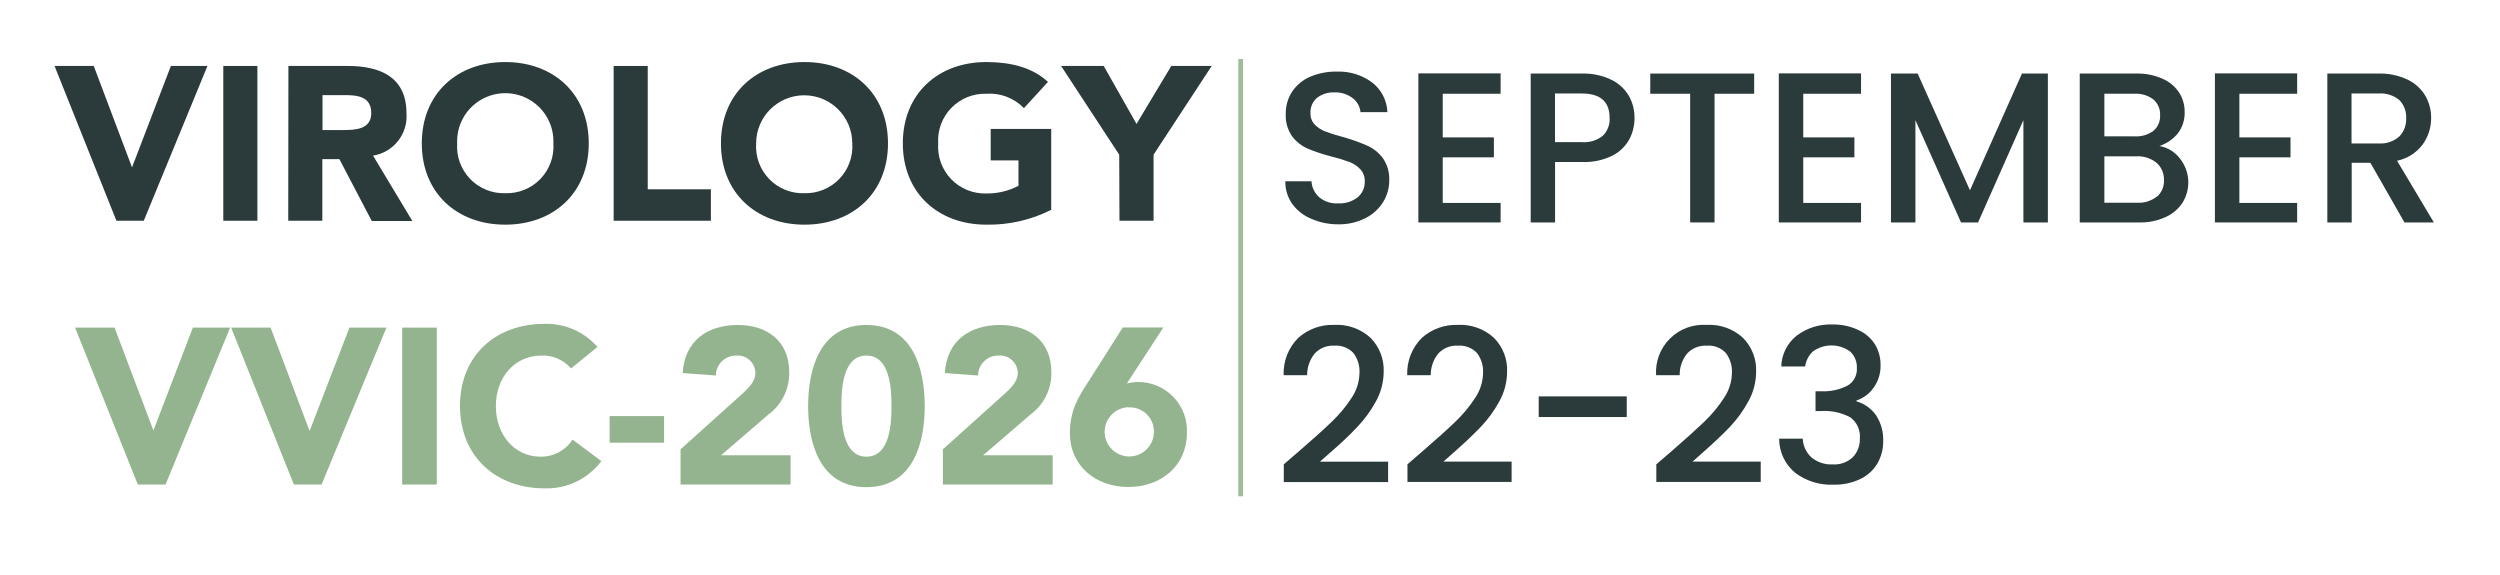
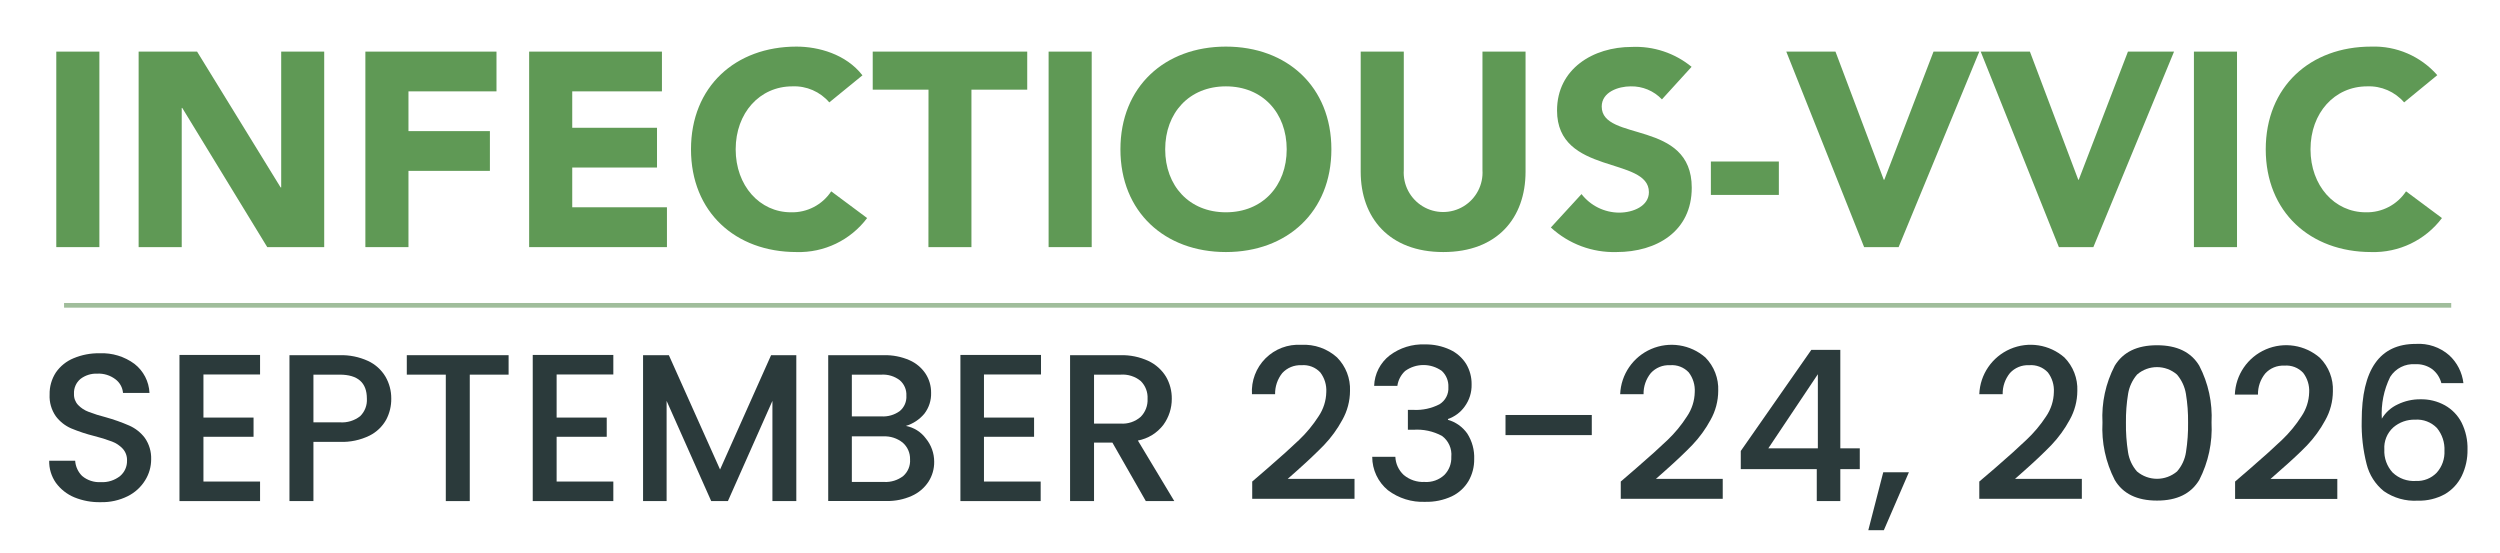
- <svg xmlns="http://www.w3.org/2000/svg" id="Layer_1" data-name="Layer 1" viewBox="0 0 293.33 67.44">
+ <svg xmlns="http://www.w3.org/2000/svg" id="Layer_1" data-name="Layer 1" viewBox="0 0 299.35 66.12">
  <defs>
-     <style>.cls-1{opacity:0.88;}.cls-2{fill:#93b48e;}.cls-3{fill:#2b3a3b;}</style>
+     <style>.cls-1{opacity:0.88;}.cls-2{fill:#93b48e;}.cls-3{fill:#2b3a3b;}.cls-4{fill:#5f9955;}</style>
  </defs>
  <g class="cls-1">
-     <rect class="cls-2" x="145.29" y="6.93" width="0.56" height="51.3" />
+     <rect class="cls-2" x="7.67" y="36.28" width="285.84" height="0.56" />
  </g>
-   <path class="cls-3" d="M153.83,25.66a5.19,5.19,0,0,1-2.22-1.75,4.46,4.46,0,0,1-.8-2.64h3.07a2.7,2.7,0,0,0,.89,1.86,3.15,3.15,0,0,0,2.22.73,3.45,3.45,0,0,0,2.31-.71,2.32,2.32,0,0,0,.83-1.85,2,2,0,0,0-.51-1.43,3.4,3.4,0,0,0-1.28-.86,18.46,18.46,0,0,0-2.13-.65,19.4,19.4,0,0,1-2.77-.92A4.63,4.63,0,0,1,151.61,16a4.22,4.22,0,0,1-.75-2.62,4.64,4.64,0,0,1,.75-2.63A4.81,4.81,0,0,1,153.73,9a7.68,7.68,0,0,1,3.14-.6A6.53,6.53,0,0,1,161,9.68a4.63,4.63,0,0,1,1.79,3.48h-3.16a2.33,2.33,0,0,0-.91-1.64,3.34,3.34,0,0,0-2.18-.68,3.12,3.12,0,0,0-2,.63,2.2,2.2,0,0,0-.78,1.81,1.81,1.81,0,0,0,.49,1.32,3.32,3.32,0,0,0,1.24.82,18.52,18.52,0,0,0,2.06.65,21.35,21.35,0,0,1,2.83,1,4.72,4.72,0,0,1,1.86,1.47,4.21,4.21,0,0,1,.76,2.65,4.73,4.73,0,0,1-.71,2.51,5.16,5.16,0,0,1-2.09,1.9,6.84,6.84,0,0,1-3.23.72A7.78,7.78,0,0,1,153.83,25.66Z" />
-   <path class="cls-3" d="M169.28,11v5.12h6v2.34h-6v5.35h6.79V26.1h-9.65V8.61h9.65V11Z" />
-   <path class="cls-3" d="M191.17,16.35a4.68,4.68,0,0,1-2,1.92,7.38,7.38,0,0,1-3.54.74h-3.17V26.1h-2.86V8.63h6a7.47,7.47,0,0,1,3.4.7,4.79,4.79,0,0,1,2.09,1.87,5.12,5.12,0,0,1,.69,2.64A5.28,5.28,0,0,1,191.17,16.35Zm-3.11-.42a2.71,2.71,0,0,0,.8-2.09q0-2.86-3.24-2.87h-3.17v5.71h3.17A3.48,3.48,0,0,0,188.06,15.93Z" />
-   <path class="cls-3" d="M205.82,8.63V11h-4.65V26.1h-2.86V11h-4.68V8.63Z" />
-   <path class="cls-3" d="M211.58,11v5.12h6v2.34h-6v5.35h6.78V26.1h-9.65V8.61h9.65V11Z" />
-   <path class="cls-3" d="M240.28,8.63V26.1h-2.87v-12l-5.32,12h-2l-5.35-12v12h-2.87V8.63H225l6.14,13.7,6.1-13.7Z" />
-   <path class="cls-3" d="M255.78,18.61a4.49,4.49,0,0,1,.29,5.19,4.67,4.67,0,0,1-2,1.68,7,7,0,0,1-3.05.62h-7V8.63h6.66a7.13,7.13,0,0,1,3.06.61,4.48,4.48,0,0,1,1.94,1.62,4.15,4.15,0,0,1,.65,2.27,3.94,3.94,0,0,1-.8,2.52,4.73,4.73,0,0,1-2.16,1.48A3.87,3.87,0,0,1,255.78,18.61ZM246.91,16h3.55a3.41,3.41,0,0,0,2.2-.64,2.26,2.26,0,0,0,.79-1.85,2.3,2.3,0,0,0-.79-1.84,3.31,3.31,0,0,0-2.2-.67h-3.55Zm6.16,7.09a2.44,2.44,0,0,0,.83-2,2.56,2.56,0,0,0-.88-2,3.5,3.5,0,0,0-2.34-.75h-3.77v5.45h3.87A3.43,3.43,0,0,0,253.07,23.06Z" />
-   <path class="cls-3" d="M262.75,11v5.12h6v2.34h-6v5.35h6.78V26.1h-9.65V8.61h9.65V11Z" />
-   <path class="cls-3" d="M282.12,26.1l-4-7h-2.19v7h-2.86V8.63h6a7.51,7.51,0,0,1,3.41.71,4.84,4.84,0,0,1,2.08,1.88,5.15,5.15,0,0,1,.69,2.64,5.23,5.23,0,0,1-1,3.1,5,5,0,0,1-3,1.9l4.32,7.24Zm-6.21-9.27h3.17a3.33,3.33,0,0,0,2.43-.81,2.89,2.89,0,0,0,.81-2.16,2.81,2.81,0,0,0-.8-2.12,3.43,3.43,0,0,0-2.44-.77h-3.17Z" />
-   <path class="cls-3" d="M152.44,52.92q2.42-2.09,3.81-3.43a15.66,15.66,0,0,0,2.33-2.8,5.37,5.37,0,0,0,.93-2.92,3.56,3.56,0,0,0-.72-2.36,2.78,2.78,0,0,0-2.25-.85,2.88,2.88,0,0,0-2.3.94,4,4,0,0,0-.87,2.52h-2.76a5.87,5.87,0,0,1,1.72-4.38,6,6,0,0,1,4.19-1.52,5.85,5.85,0,0,1,4.28,1.51,5.35,5.35,0,0,1,1.55,4,7.19,7.19,0,0,1-.92,3.48,14,14,0,0,1-2.19,3Q158,51.44,156,53.17l-1.13,1h8v2.39H150.63V54.48Z" />
-   <path class="cls-3" d="M166.94,52.92q2.42-2.09,3.81-3.43a15.66,15.66,0,0,0,2.33-2.8,5.37,5.37,0,0,0,.93-2.92,3.56,3.56,0,0,0-.72-2.36,2.78,2.78,0,0,0-2.25-.85,2.88,2.88,0,0,0-2.3.94,4,4,0,0,0-.87,2.52h-2.76a5.87,5.87,0,0,1,1.72-4.38A6,6,0,0,1,171,38.12a5.85,5.85,0,0,1,4.28,1.51,5.35,5.35,0,0,1,1.55,4,7.19,7.19,0,0,1-.92,3.48,14,14,0,0,1-2.19,3q-1.26,1.32-3.23,3.05l-1.13,1h8v2.39H165.14V54.48Z" />
-   <path class="cls-3" d="M190.87,46.51v2.42H180.54V46.51Z" />
-   <path class="cls-3" d="M196.15,52.92q2.41-2.09,3.81-3.43a15.59,15.59,0,0,0,2.32-2.8,5.37,5.37,0,0,0,.93-2.92,3.56,3.56,0,0,0-.72-2.36,2.75,2.75,0,0,0-2.25-.85,2.89,2.89,0,0,0-2.3.94,3.92,3.92,0,0,0-.86,2.52h-2.77a5.56,5.56,0,0,1,5.91-5.9,5.84,5.84,0,0,1,4.28,1.51,5.35,5.35,0,0,1,1.55,4,7.19,7.19,0,0,1-.92,3.48,14.26,14.26,0,0,1-2.18,3q-1.27,1.32-3.23,3.05l-1.13,1h8v2.39H194.34V54.48Z" />
-   <path class="cls-3" d="M210.81,39.38A6.57,6.57,0,0,1,215,38.07a6.82,6.82,0,0,1,3,.63A4.52,4.52,0,0,1,220,40.41a4.65,4.65,0,0,1,.65,2.43,4.35,4.35,0,0,1-.83,2.67,4,4,0,0,1-2,1.48v.1a4.21,4.21,0,0,1,2.31,1.65,5.23,5.23,0,0,1,.83,3,5.14,5.14,0,0,1-.68,2.64,4.64,4.64,0,0,1-2,1.82,7,7,0,0,1-3.19.67,6.92,6.92,0,0,1-4.46-1.4,5.17,5.17,0,0,1-1.88-4h2.77a3.15,3.15,0,0,0,1,2.18,3.61,3.61,0,0,0,2.51.84,3.16,3.16,0,0,0,2.36-.84,3,3,0,0,0,.83-2.18,2.79,2.79,0,0,0-1.11-2.5,6.37,6.37,0,0,0-3.44-.74h-.65V45.91h.68a6.11,6.11,0,0,0,3.1-.68,2.22,2.22,0,0,0,1.07-2.06,2.49,2.49,0,0,0-.78-1.92,3.72,3.72,0,0,0-4.4,0A3,3,0,0,0,211.8,43H209A4.78,4.78,0,0,1,210.81,39.38Z" />
-   <path class="cls-3" d="M6.4,7.74H11l4.49,11.9h0l4.56-11.9h4.29L16.87,25.9H13.66Z" />
-   <path class="cls-3" d="M26.2,7.74h4V25.9h-4Z" />
-   <path class="cls-3" d="M33.84,7.74h7c3.72,0,6.85,1.28,6.85,5.52a4.67,4.67,0,0,1-3.92,5l4.61,7.67H43.62l-3.8-7.26h-2V25.9h-4Zm4,7.52H40.2c1.47,0,3.36-.06,3.36-2s-1.64-2.1-3.1-2.1H37.84Z" />
-   <path class="cls-3" d="M59.28,7.28c5.67,0,9.8,3.72,9.8,9.54s-4.13,9.54-9.8,9.54-9.79-3.72-9.79-9.54S53.62,7.28,59.28,7.28Zm0,15.39a5.48,5.48,0,0,0,5.65-5.85,5.65,5.65,0,1,0-11.29,0A5.48,5.48,0,0,0,59.28,22.67Z" />
-   <path class="cls-3" d="M72,7.74h4V22.21h7.41V25.9H72Z" />
-   <path class="cls-3" d="M94.39,7.28c5.67,0,9.8,3.72,9.8,9.54s-4.13,9.54-9.8,9.54-9.8-3.72-9.8-9.54S88.72,7.28,94.39,7.28Zm0,15.39A5.48,5.48,0,0,0,100,16.82a5.64,5.64,0,1,0-11.28,0A5.48,5.48,0,0,0,94.39,22.67Z" />
-   <path class="cls-3" d="M123.34,24.62a16.26,16.26,0,0,1-7.61,1.74c-5.67,0-9.8-3.72-9.8-9.54s4.13-9.54,9.8-9.54c2.87,0,5.41.64,7.23,2.33l-2.82,3.08A5.59,5.59,0,0,0,115.73,11a5.49,5.49,0,0,0-5.65,5.85,5.49,5.49,0,0,0,5.65,5.85,7.87,7.87,0,0,0,3.77-.9V18.82h-3.26V15.13h7.1Z" />
-   <path class="cls-3" d="M131.32,18.15,124.5,7.74h5l3.85,6.8,4.08-6.8h4.74l-6.82,10.41V25.9h-4Z" />
-   <path class="cls-2" d="M8.81,38.44h4.63L18,50.51H18l4.63-12.07H27L19.42,56.85H16.17Z" />
-   <path class="cls-2" d="M27.12,38.44h4.63L36.3,50.51h.05L41,38.44h4.34L37.73,56.85H34.48Z" />
-   <path class="cls-2" d="M47.19,38.44h4.06V56.85H47.19Z" />
-   <path class="cls-2" d="M67,43.23a4.34,4.34,0,0,0-3.49-1.51c-3.07,0-5.33,2.49-5.33,5.93s2.26,5.93,5.2,5.93a4.4,4.4,0,0,0,3.8-2l3.38,2.52a8,8,0,0,1-6.66,3.2c-5.74,0-9.93-3.77-9.93-9.67S58.14,38,63.88,38a7.92,7.92,0,0,1,6.22,2.71Z" />
-   <path class="cls-2" d="M77.92,51.94H71.53V48.82h6.39Z" />
-   <path class="cls-2" d="M79.85,52.72,87,46.29c.72-.67,1.63-1.45,1.63-2.57a2.08,2.08,0,0,0-2.26-2A2.34,2.34,0,0,0,84,44.06l-3.9-.29c.23-3.79,2.89-5.64,6.5-5.64,3.35,0,6,1.85,6,5.54a6,6,0,0,1-2.41,4.94l-5.59,4.81h8.16v3.43H79.85Z" />
-   <path class="cls-2" d="M101.66,38.13c5.46,0,6.84,5.15,6.84,9.52s-1.38,9.51-6.84,9.51S94.82,52,94.82,47.65,96.2,38.13,101.66,38.13Zm0,15.45c2.81,0,2.94-4,2.94-5.93s-.13-5.93-2.94-5.93-2.94,4-2.94,5.93S98.85,53.58,101.66,53.58Z" />
-   <path class="cls-2" d="M110.63,52.72l7.15-6.43c.73-.67,1.64-1.45,1.64-2.57a2.08,2.08,0,0,0-2.26-2,2.35,2.35,0,0,0-2.4,2.34l-3.9-.29c.24-3.79,2.89-5.64,6.5-5.64,3.36,0,6,1.85,6,5.54a6,6,0,0,1-2.42,4.94l-5.59,4.81h8.16v3.43H110.63Z" />
-   <path class="cls-2" d="M132.21,45a5.41,5.41,0,0,1,1.27-.18,5.71,5.71,0,0,1,5.78,6c0,3.8-3,6.32-6.87,6.32s-6.86-2.52-6.86-6.32c0-2.65,1-4.26,2.21-6.1l4-6.3h4.76Zm.18,2.78a2.89,2.89,0,1,0,3,2.89A2.82,2.82,0,0,0,132.39,47.8Z" />
+   <path class="cls-3" d="M8.9,59.55a5.22,5.22,0,0,1-2.21-1.74,4.43,4.43,0,0,1-.8-2.64H9A2.83,2.83,0,0,0,9.84,57a3.2,3.2,0,0,0,2.23.73A3.4,3.4,0,0,0,14.38,57a2.34,2.34,0,0,0,.83-1.85,2,2,0,0,0-.52-1.43,3.38,3.38,0,0,0-1.28-.85,18.53,18.53,0,0,0-2.12-.66,19.58,19.58,0,0,1-2.78-.92,4.6,4.6,0,0,1-1.82-1.44,4.17,4.17,0,0,1-.75-2.61,4.65,4.65,0,0,1,.75-2.64A4.78,4.78,0,0,1,8.8,42.9a7.71,7.71,0,0,1,3.14-.6,6.53,6.53,0,0,1,4.16,1.27,4.67,4.67,0,0,1,1.8,3.48H14.73a2.28,2.28,0,0,0-.9-1.63,3.32,3.32,0,0,0-2.19-.68,3.1,3.1,0,0,0-2,.63,2.17,2.17,0,0,0-.78,1.8,1.81,1.81,0,0,0,.49,1.32,3.36,3.36,0,0,0,1.25.82,17.86,17.86,0,0,0,2.06.65,21.66,21.66,0,0,1,2.82,1,4.72,4.72,0,0,1,1.86,1.47A4.24,4.24,0,0,1,18.1,55a4.71,4.71,0,0,1-.72,2.51,5.13,5.13,0,0,1-2.08,1.9,6.87,6.87,0,0,1-3.23.72A7.86,7.86,0,0,1,8.9,59.55Z" />
+   <path class="cls-3" d="M24.36,44.84V50h6V52.3h-6v5.36h6.78V60H21.49V42.5h9.65v2.34Z" />
+   <path class="cls-3" d="M46.25,50.24a4.68,4.68,0,0,1-2,1.92,7.44,7.44,0,0,1-3.55.75H37.53V60H34.66V42.53h6a7.65,7.65,0,0,1,3.41.69,4.76,4.76,0,0,1,2.08,1.87,5.16,5.16,0,0,1,.7,2.64A5.25,5.25,0,0,1,46.25,50.24Zm-3.12-.41a2.71,2.71,0,0,0,.8-2.1q0-2.86-3.24-2.87H37.53v5.71h3.16A3.52,3.52,0,0,0,43.13,49.83Z" />
+   <path class="cls-3" d="M60.9,42.53v2.33H56.25V60H53.38V44.86H48.71V42.53Z" />
+   <path class="cls-3" d="M66.65,44.84V50h6V52.3h-6v5.36h6.79V60H63.79V42.5h9.65v2.34Z" />
+   <path class="cls-3" d="M95.35,42.53V60H92.49V48L87.16,60h-2L79.82,48V60H77V42.53h3.09l6.13,13.69,6.11-13.69Z" />
+   <path class="cls-3" d="M110.86,52.5a4.38,4.38,0,0,1,1,2.79,4.32,4.32,0,0,1-.69,2.4,4.65,4.65,0,0,1-2,1.69,7.05,7.05,0,0,1-3,.61h-7V42.53h6.66a7.22,7.22,0,0,1,3.07.6,4.45,4.45,0,0,1,1.93,1.62,4.1,4.1,0,0,1,.66,2.27,3.89,3.89,0,0,1-.81,2.52A4.63,4.63,0,0,1,108.47,51,3.86,3.86,0,0,1,110.86,52.5ZM102,49.86h3.54a3.39,3.39,0,0,0,2.2-.64,2.21,2.21,0,0,0,.79-1.84,2.27,2.27,0,0,0-.79-1.85,3.29,3.29,0,0,0-2.2-.67H102ZM108.15,57a2.43,2.43,0,0,0,.82-2,2.56,2.56,0,0,0-.88-2,3.45,3.45,0,0,0-2.33-.75H102v5.46h3.87A3.45,3.45,0,0,0,108.15,57Z" />
+   <path class="cls-3" d="M117.82,44.84V50h6V52.3h-6v5.36h6.79V60H115V42.5h9.65v2.34Z" />
+   <path class="cls-3" d="M137.2,60l-4-7H131v7h-2.87V42.53h6a7.47,7.47,0,0,1,3.4.7,4.93,4.93,0,0,1,2.09,1.88,5.15,5.15,0,0,1,.69,2.64,5.26,5.26,0,0,1-1,3.11,5,5,0,0,1-3.06,1.89L140.61,60ZM131,50.72h3.17a3.29,3.29,0,0,0,2.42-.81,2.86,2.86,0,0,0,.82-2.16,2.78,2.78,0,0,0-.81-2.12,3.41,3.41,0,0,0-2.43-.77H131Z" />
+   <path class="cls-3" d="M151.75,56.1c1.61-1.39,2.88-2.54,3.81-3.43a15.31,15.31,0,0,0,2.32-2.81,5.37,5.37,0,0,0,.93-2.91,3.54,3.54,0,0,0-.72-2.36,2.75,2.75,0,0,0-2.25-.86,2.93,2.93,0,0,0-2.3.94,3.93,3.93,0,0,0-.86,2.53h-2.77a5.57,5.57,0,0,1,5.91-5.91,5.88,5.88,0,0,1,4.28,1.51,5.38,5.38,0,0,1,1.55,4,7.13,7.13,0,0,1-.92,3.48,14,14,0,0,1-2.18,3q-1.28,1.32-3.23,3.06l-1.13,1h8v2.39H149.94V57.66Z" />
+   <path class="cls-3" d="M166.41,42.55a6.57,6.57,0,0,1,4.21-1.31,6.82,6.82,0,0,1,3,.63,4.52,4.52,0,0,1,1.94,1.71,4.66,4.66,0,0,1,.65,2.44,4.3,4.3,0,0,1-.83,2.66,4.06,4.06,0,0,1-2,1.49v.1a4.25,4.25,0,0,1,2.31,1.64,5.29,5.29,0,0,1,.83,3.06,5.13,5.13,0,0,1-.68,2.63,4.66,4.66,0,0,1-2,1.83,7.12,7.12,0,0,1-3.19.66,6.91,6.91,0,0,1-4.46-1.39,5.18,5.18,0,0,1-1.88-4h2.77a3.13,3.13,0,0,0,1,2.17,3.61,3.61,0,0,0,2.51.84,3.16,3.16,0,0,0,2.36-.84,2.92,2.92,0,0,0,.83-2.17,2.78,2.78,0,0,0-1.11-2.5,6.28,6.28,0,0,0-3.44-.74h-.65V49.08h.68a6.12,6.12,0,0,0,3.1-.67,2.24,2.24,0,0,0,1.07-2.06,2.49,2.49,0,0,0-.78-1.93,3.76,3.76,0,0,0-4.4,0,3,3,0,0,0-.93,1.78h-2.78A4.81,4.81,0,0,1,166.41,42.55Z" />
+   <path class="cls-3" d="M190.6,49.69V52.1H180.27V49.69Z" />
+   <path class="cls-3" d="M195.88,56.1c1.61-1.39,2.88-2.54,3.81-3.43A15.31,15.31,0,0,0,202,49.86a5.37,5.37,0,0,0,.93-2.91,3.54,3.54,0,0,0-.72-2.36,2.75,2.75,0,0,0-2.24-.86,2.9,2.9,0,0,0-2.3.94,3.88,3.88,0,0,0-.87,2.53H194a6.16,6.16,0,0,1,10.2-4.4,5.37,5.37,0,0,1,1.54,4,7.13,7.13,0,0,1-.92,3.48,14,14,0,0,1-2.18,3q-1.27,1.32-3.23,3.06l-1.13,1h8v2.39H194.07V57.66Z" />
+   <path class="cls-3" d="M208.44,56.17V54l8.45-12.11h3.47V53.68h2.33v2.49h-2.33V60h-2.82V56.17Zm9.23-11.36-5.93,8.87h5.93Z" />
+   <path class="cls-3" d="M228.57,56.55l-3,6.94h-1.86l1.79-6.94Z" />
+   <path class="cls-3" d="M238.83,56.1c1.61-1.39,2.88-2.54,3.81-3.43A15.31,15.31,0,0,0,245,49.86a5.37,5.37,0,0,0,.93-2.91,3.54,3.54,0,0,0-.72-2.36,2.75,2.75,0,0,0-2.25-.86,2.89,2.89,0,0,0-2.29.94,3.88,3.88,0,0,0-.87,2.53H237a6.15,6.15,0,0,1,10.19-4.4,5.38,5.38,0,0,1,1.55,4,7.13,7.13,0,0,1-.92,3.48,14,14,0,0,1-2.18,3q-1.27,1.32-3.23,3.06l-1.13,1h8v2.39H237V57.66Z" />
+   <path class="cls-3" d="M253.22,43.79c1-1.63,2.66-2.45,5.06-2.45s4.08.82,5.06,2.45a13.25,13.25,0,0,1,1.47,6.8,13.5,13.5,0,0,1-1.47,6.88c-1,1.65-2.66,2.47-5.06,2.47s-4.08-.82-5.06-2.47a13.5,13.5,0,0,1-1.47-6.88A13.25,13.25,0,0,1,253.22,43.79Zm8.52,3.36a4.73,4.73,0,0,0-1.07-2.3,3.65,3.65,0,0,0-4.78,0,4.73,4.73,0,0,0-1.07,2.3,19.69,19.69,0,0,0-.26,3.44,20.84,20.84,0,0,0,.25,3.55,4.52,4.52,0,0,0,1.07,2.31,3.71,3.71,0,0,0,4.8,0,4.52,4.52,0,0,0,1.07-2.31,20.84,20.84,0,0,0,.25-3.55A19.69,19.69,0,0,0,261.74,47.15Z" />
+   <path class="cls-3" d="M269.44,56.1c1.61-1.39,2.88-2.54,3.81-3.43a15.31,15.31,0,0,0,2.32-2.81A5.37,5.37,0,0,0,276.5,47a3.54,3.54,0,0,0-.72-2.36,2.75,2.75,0,0,0-2.25-.86,2.89,2.89,0,0,0-2.29.94,3.88,3.88,0,0,0-.87,2.53H267.6a6.15,6.15,0,0,1,10.19-4.4,5.34,5.34,0,0,1,1.55,4,7.13,7.13,0,0,1-.92,3.48,14,14,0,0,1-2.18,3Q275,54.61,273,56.35l-1.13,1h8v2.39H267.63V57.66Z" />
+   <path class="cls-3" d="M291.2,44.18a3.2,3.2,0,0,0-2-.57,3.27,3.27,0,0,0-3,1.52,9.94,9.94,0,0,0-1,5,4.31,4.31,0,0,1,1.91-1.71,6.08,6.08,0,0,1,2.71-.61,5.81,5.81,0,0,1,2.93.72,5,5,0,0,1,2,2.07,6.85,6.85,0,0,1,.71,3.24,7,7,0,0,1-.69,3.15,5.14,5.14,0,0,1-2,2.17,6.39,6.39,0,0,1-3.27.79,6.47,6.47,0,0,1-4.06-1.14,6,6,0,0,1-2.06-3.23,19.19,19.19,0,0,1-.59-5.2q0-9.21,6.48-9.2a5.52,5.52,0,0,1,4,1.36,5.38,5.38,0,0,1,1.7,3.34h-2.64A3.07,3.07,0,0,0,291.2,44.18Zm-4.63,7a3.28,3.28,0,0,0-1.07,2.65,3.79,3.79,0,0,0,1,2.76,3.69,3.69,0,0,0,2.78,1,3.24,3.24,0,0,0,2.5-1,3.66,3.66,0,0,0,.92-2.61,4,4,0,0,0-.9-2.73,3.32,3.32,0,0,0-2.62-1A3.84,3.84,0,0,0,286.57,51.18Z" />
+   <path class="cls-4" d="M6.74,6.18H11.9V29.59H6.74Z" />
+   <path class="cls-4" d="M16.6,6.18h7l10,16.26h.07V6.18h5.15V29.59H32L21.82,12.92h-.06V29.59H16.6Z" />
+   <path class="cls-4" d="M43.75,6.18h15.7v4.76H48.91V15.7h9.75v4.76H48.91v9.13H43.75Z" />
+   <path class="cls-4" d="M63.36,6.18h15.9v4.76H68.52V15.3H78.67v4.76H68.52v4.76H79.86v4.77H63.36Z" />
+   <path class="cls-4" d="M99.3,12.26a5.52,5.52,0,0,0-4.43-1.92c-3.9,0-6.78,3.18-6.78,7.54s2.88,7.54,6.62,7.54a5.59,5.59,0,0,0,4.82-2.51l4.3,3.2a10.2,10.2,0,0,1-8.46,4.07c-7.31,0-12.63-4.79-12.63-12.3s5.32-12.3,12.63-12.3c2.61,0,5.92.89,7.9,3.44Z" />
+   <path class="cls-4" d="M111.18,10.74H104.5V6.18H123v4.56h-6.68V29.59h-5.15Z" />
+   <path class="cls-4" d="M125.56,6.18h5.16V29.59h-5.16Z" />
+   <path class="cls-4" d="M146.79,5.58c7.31,0,12.63,4.79,12.63,12.3s-5.32,12.3-12.63,12.3-12.63-4.79-12.63-12.3S139.48,5.58,146.79,5.58Zm0,19.84c4.4,0,7.28-3.18,7.28-7.54s-2.88-7.54-7.28-7.54-7.27,3.18-7.27,7.54S142.39,25.42,146.79,25.42Z" />
+   <path class="cls-4" d="M182.67,20.56c0,5.52-3.37,9.62-9.85,9.62s-9.89-4.1-9.89-9.62V6.18h5.16V20.36a4.72,4.72,0,1,0,9.42,0V6.18h5.16Z" />
+   <path class="cls-4" d="M199,11.9a5,5,0,0,0-3.74-1.56c-1.45,0-3.47.66-3.47,2.42,0,4.26,10.78,1.52,10.78,9.72,0,5.22-4.2,7.7-9,7.7a11.12,11.12,0,0,1-7.87-2.94l3.67-4a5.74,5.74,0,0,0,4.5,2.22c1.69,0,3.57-.79,3.57-2.45,0-4.3-11-2-11-9.78,0-5,4.34-7.61,8.93-7.61A10.56,10.56,0,0,1,202.55,8Z" />
+   <path class="cls-4" d="M213,23.34h-8.14v-4H213Z" />
+   <path class="cls-4" d="M213.89,6.18h5.89l5.78,15.34h.07l5.89-15.34H237l-9.66,23.41h-4.13Z" />
+   <path class="cls-4" d="M237.17,6.18h5.89l5.79,15.34h.06L254.8,6.18h5.52l-9.66,23.41h-4.13Z" />
+   <path class="cls-4" d="M262.7,6.18h5.16V29.59H262.7Z" />
+   <path class="cls-4" d="M287.87,12.26a5.55,5.55,0,0,0-4.43-1.92c-3.9,0-6.78,3.18-6.78,7.54s2.88,7.54,6.61,7.54a5.62,5.62,0,0,0,4.83-2.51l4.3,3.2a10.22,10.22,0,0,1-8.47,4.07c-7.3,0-12.63-4.79-12.63-12.3s5.33-12.3,12.63-12.3A10.06,10.06,0,0,1,291.84,9Z" />
</svg>
